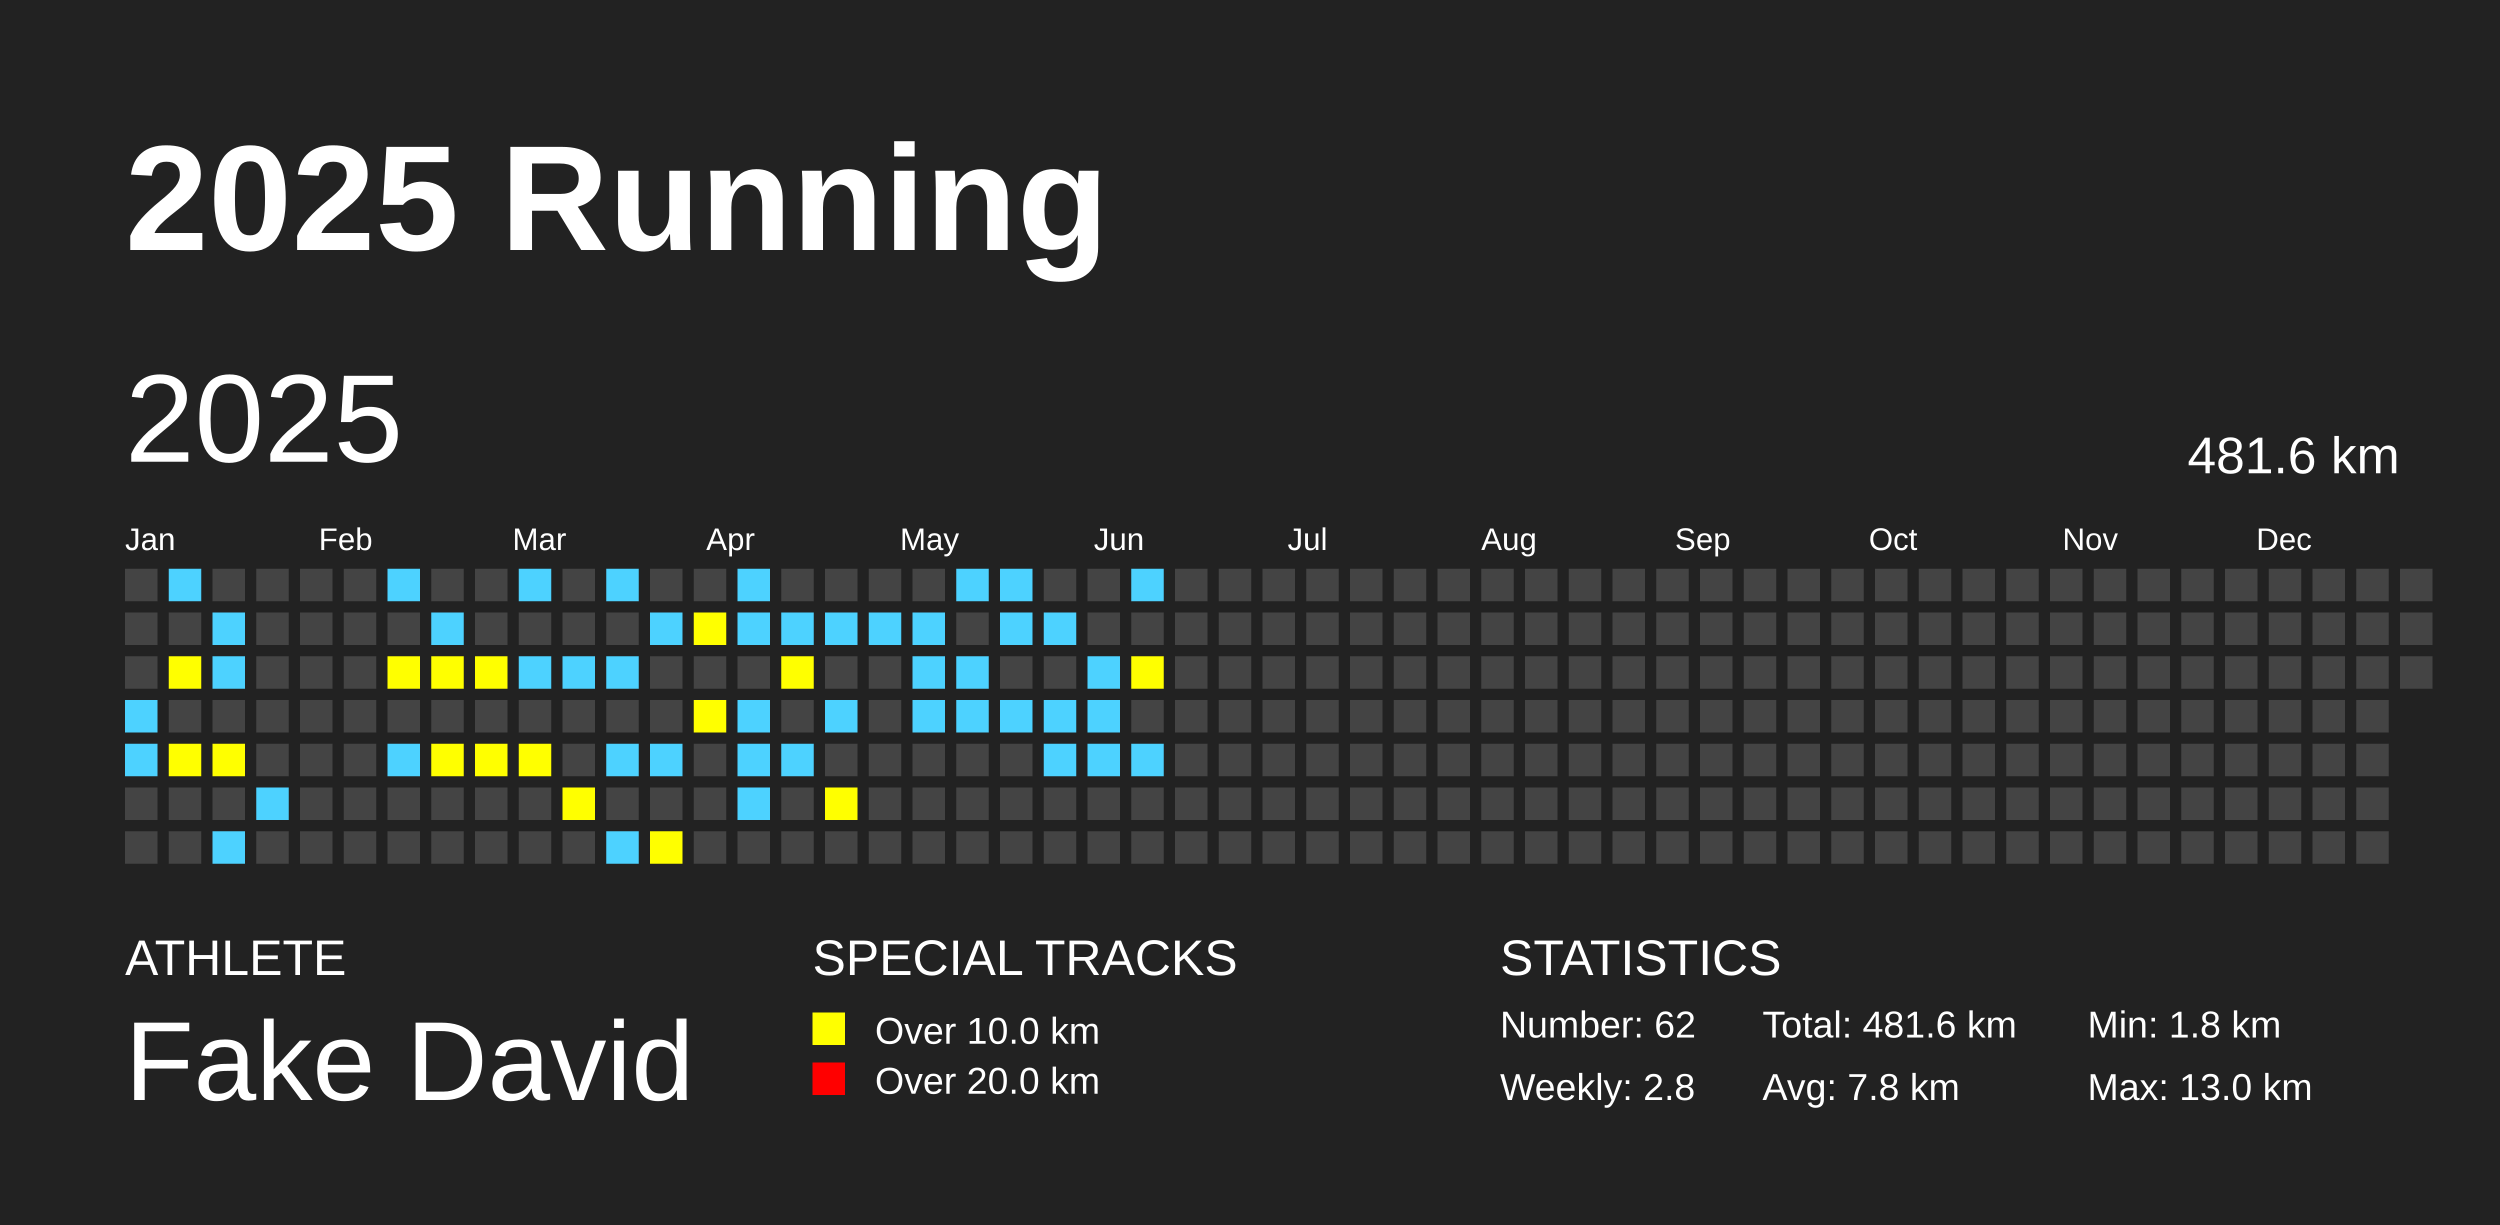
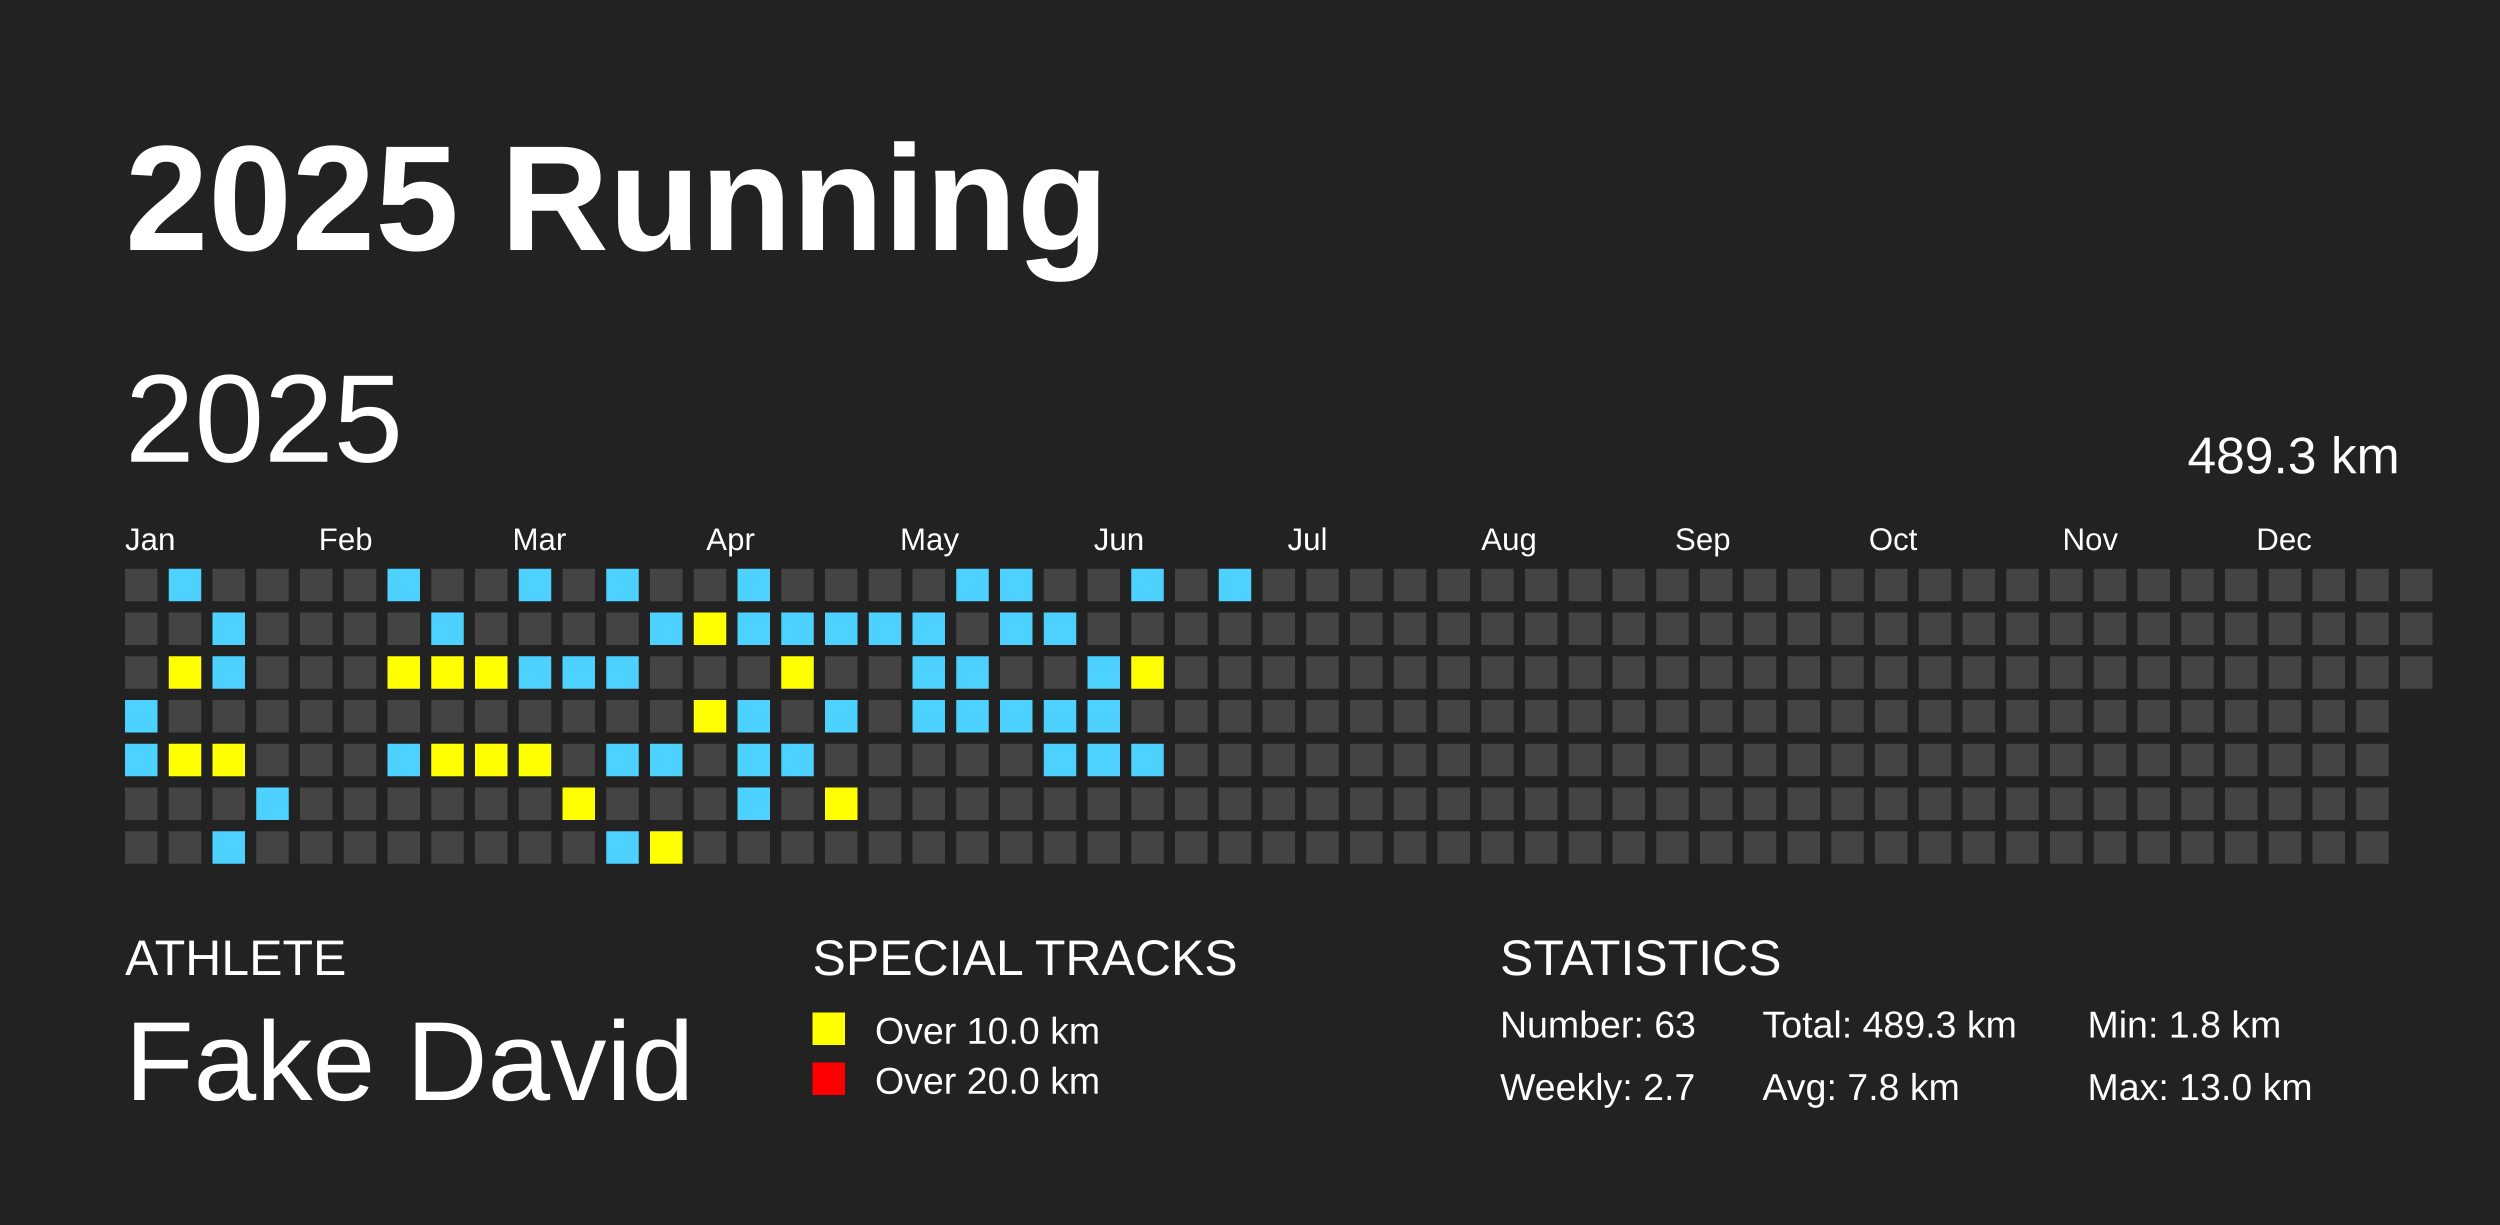
<svg xmlns="http://www.w3.org/2000/svg" baseProfile="full" height="98mm" version="1.1" viewBox="0,0,200,98" width="200mm">
  <defs />
  <rect fill="#222222" height="98" width="200" x="0" y="0" />
  <text fill="#FFFFFF" style="font-size:12px; font-family:Arial; font-weight:bold;" x="10" y="20">2025 Running</text>
  <text fill="#FFFFFF" style="font-size:4px; font-family:Arial" x="10" y="78">ATHLETE</text>
  <text fill="#FFFFFF" style="font-size:9px; font-family:Arial" x="10" y="88">Fake David</text>
  <text fill="#FFFFFF" style="font-size:4px; font-family:Arial" x="65" y="78">SPECIAL TRACKS</text>
  <rect fill="yellow" height="2.6" width="2.6" x="65" y="81" />
  <text fill="#FFFFFF" style="font-size:3px; font-family:Arial" x="70" y="83.5">Over 10.0 km</text>
  <rect fill="red" height="2.6" width="2.6" x="65" y="85" />
  <text fill="#FFFFFF" style="font-size:3px; font-family:Arial" x="70" y="87.5">Over 20.0 km</text>
  <text fill="#FFFFFF" style="font-size:4px; font-family:Arial" x="120" y="78">STATISTICS</text>
-   <text fill="#FFFFFF" style="font-size:3px; font-family:Arial" x="120" y="83">Number: 62</text>
-   <text fill="#FFFFFF" style="font-size:3px; font-family:Arial" x="120" y="88">Weekly: 2.8</text>
-   <text fill="#FFFFFF" style="font-size:3px; font-family:Arial" x="141" y="83">Total: 481.6 km</text>
+   <text fill="#FFFFFF" style="font-size:3px; font-family:Arial" x="120" y="83">Number: 63</text>
+   <text fill="#FFFFFF" style="font-size:3px; font-family:Arial" x="120" y="88">Weekly: 2.7</text>
+   <text fill="#FFFFFF" style="font-size:3px; font-family:Arial" x="141" y="83">Total: 489.3 km</text>
  <text fill="#FFFFFF" style="font-size:3px; font-family:Arial" x="141" y="88">Avg: 7.8 km</text>
  <text fill="#FFFFFF" style="font-size:3px; font-family:Arial" x="167" y="83">Min: 1.8 km</text>
  <text fill="#FFFFFF" style="font-size:3px; font-family:Arial" x="167" y="88">Max: 13.0 km</text>
  <text dominant-baseline="hanging" fill="#FFFFFF" style="font-size:10.0px; font-family:Arial;" x="10" y="30">2025</text>
-   <text dominant-baseline="hanging" fill="#FFFFFF" style="font-size:4.125px; font-family:Arial;" x="175" y="35">481.6 km</text>
+   <text dominant-baseline="hanging" fill="#FFFFFF" style="font-size:4.125px; font-family:Arial;" x="175" y="35">489.3 km</text>
  <text fill="#FFFFFF" style="font-size:2.5px; font-family:Arial" x="10.0" y="44">Jan</text>
  <text fill="#FFFFFF" style="font-size:2.5px; font-family:Arial" x="25.5" y="44">Feb</text>
  <text fill="#FFFFFF" style="font-size:2.5px; font-family:Arial" x="41.0" y="44">Mar</text>
  <text fill="#FFFFFF" style="font-size:2.5px; font-family:Arial" x="56.5" y="44">Apr</text>
  <text fill="#FFFFFF" style="font-size:2.5px; font-family:Arial" x="72.0" y="44">May</text>
  <text fill="#FFFFFF" style="font-size:2.5px; font-family:Arial" x="87.5" y="44">Jun</text>
  <text fill="#FFFFFF" style="font-size:2.5px; font-family:Arial" x="103.0" y="44">Jul</text>
  <text fill="#FFFFFF" style="font-size:2.5px; font-family:Arial" x="118.5" y="44">Aug</text>
  <text fill="#FFFFFF" style="font-size:2.5px; font-family:Arial" x="134.0" y="44">Sep</text>
  <text fill="#FFFFFF" style="font-size:2.5px; font-family:Arial" x="149.5" y="44">Oct</text>
  <text fill="#FFFFFF" style="font-size:2.5px; font-family:Arial" x="165.0" y="44">Nov</text>
  <text fill="#FFFFFF" style="font-size:2.5px; font-family:Arial" x="180.5" y="44">Dec</text>
  <rect fill="#444444" height="2.6" width="2.6" x="10.0" y="45.5" />
  <rect fill="#444444" height="2.6" width="2.6" x="10.0" y="49.0" />
  <rect fill="#444444" height="2.6" width="2.6" x="10.0" y="52.5" />
  <rect fill="#4DD2FF" height="2.6" width="2.6" x="10.0" y="56.0" />
  <rect fill="#4DD2FF" height="2.6" width="2.6" x="10.0" y="59.5" />
  <rect fill="#444444" height="2.6" width="2.6" x="10.0" y="63.0" />
  <rect fill="#444444" height="2.6" width="2.6" x="10.0" y="66.5" />
  <rect fill="#4DD2FF" height="2.6" width="2.6" x="13.5" y="45.5" />
  <rect fill="#444444" height="2.6" width="2.6" x="13.5" y="49.0" />
  <rect fill="yellow" height="2.6" width="2.6" x="13.5" y="52.5" />
  <rect fill="#444444" height="2.6" width="2.6" x="13.5" y="56.0" />
  <rect fill="yellow" height="2.6" width="2.6" x="13.5" y="59.5" />
  <rect fill="#444444" height="2.6" width="2.6" x="13.5" y="63.0" />
  <rect fill="#444444" height="2.6" width="2.6" x="13.5" y="66.5" />
  <rect fill="#444444" height="2.6" width="2.6" x="17.0" y="45.5" />
  <rect fill="#4DD2FF" height="2.6" width="2.6" x="17.0" y="49.0" />
  <rect fill="#4DD2FF" height="2.6" width="2.6" x="17.0" y="52.5" />
  <rect fill="#444444" height="2.6" width="2.6" x="17.0" y="56.0" />
  <rect fill="yellow" height="2.6" width="2.6" x="17.0" y="59.5" />
  <rect fill="#444444" height="2.6" width="2.6" x="17.0" y="63.0" />
  <rect fill="#4DD2FF" height="2.6" width="2.6" x="17.0" y="66.5" />
  <rect fill="#444444" height="2.6" width="2.6" x="20.5" y="45.5" />
  <rect fill="#444444" height="2.6" width="2.6" x="20.5" y="49.0" />
  <rect fill="#444444" height="2.6" width="2.6" x="20.5" y="52.5" />
  <rect fill="#444444" height="2.6" width="2.6" x="20.5" y="56.0" />
  <rect fill="#444444" height="2.6" width="2.6" x="20.5" y="59.5" />
  <rect fill="#4DD2FF" height="2.6" width="2.6" x="20.5" y="63.0" />
  <rect fill="#444444" height="2.6" width="2.6" x="20.5" y="66.5" />
  <rect fill="#444444" height="2.6" width="2.6" x="24.0" y="45.5" />
  <rect fill="#444444" height="2.6" width="2.6" x="24.0" y="49.0" />
  <rect fill="#444444" height="2.6" width="2.6" x="24.0" y="52.5" />
  <rect fill="#444444" height="2.6" width="2.6" x="24.0" y="56.0" />
  <rect fill="#444444" height="2.6" width="2.6" x="24.0" y="59.5" />
  <rect fill="#444444" height="2.6" width="2.6" x="24.0" y="63.0" />
  <rect fill="#444444" height="2.6" width="2.6" x="24.0" y="66.5" />
  <rect fill="#444444" height="2.6" width="2.6" x="27.5" y="45.5" />
  <rect fill="#444444" height="2.6" width="2.6" x="27.5" y="49.0" />
  <rect fill="#444444" height="2.6" width="2.6" x="27.5" y="52.5" />
  <rect fill="#444444" height="2.6" width="2.6" x="27.5" y="56.0" />
  <rect fill="#444444" height="2.6" width="2.6" x="27.5" y="59.5" />
  <rect fill="#444444" height="2.6" width="2.6" x="27.5" y="63.0" />
  <rect fill="#444444" height="2.6" width="2.6" x="27.5" y="66.5" />
  <rect fill="#4DD2FF" height="2.6" width="2.6" x="31.0" y="45.5" />
  <rect fill="#444444" height="2.6" width="2.6" x="31.0" y="49.0" />
  <rect fill="yellow" height="2.6" width="2.6" x="31.0" y="52.5" />
  <rect fill="#444444" height="2.6" width="2.6" x="31.0" y="56.0" />
  <rect fill="#4DD2FF" height="2.6" width="2.6" x="31.0" y="59.5" />
  <rect fill="#444444" height="2.6" width="2.6" x="31.0" y="63.0" />
  <rect fill="#444444" height="2.6" width="2.6" x="31.0" y="66.5" />
  <rect fill="#444444" height="2.6" width="2.6" x="34.5" y="45.5" />
  <rect fill="#4DD2FF" height="2.6" width="2.6" x="34.5" y="49.0" />
  <rect fill="yellow" height="2.6" width="2.6" x="34.5" y="52.5" />
  <rect fill="#444444" height="2.6" width="2.6" x="34.5" y="56.0" />
  <rect fill="yellow" height="2.6" width="2.6" x="34.5" y="59.5" />
  <rect fill="#444444" height="2.6" width="2.6" x="34.5" y="63.0" />
  <rect fill="#444444" height="2.6" width="2.6" x="34.5" y="66.5" />
  <rect fill="#444444" height="2.6" width="2.6" x="38.0" y="45.5" />
  <rect fill="#444444" height="2.6" width="2.6" x="38.0" y="49.0" />
  <rect fill="yellow" height="2.6" width="2.6" x="38.0" y="52.5" />
  <rect fill="#444444" height="2.6" width="2.6" x="38.0" y="56.0" />
  <rect fill="yellow" height="2.6" width="2.6" x="38.0" y="59.5" />
  <rect fill="#444444" height="2.6" width="2.6" x="38.0" y="63.0" />
  <rect fill="#444444" height="2.6" width="2.6" x="38.0" y="66.5" />
  <rect fill="#4DD2FF" height="2.6" width="2.6" x="41.5" y="45.5" />
  <rect fill="#444444" height="2.6" width="2.6" x="41.5" y="49.0" />
  <rect fill="#4DD2FF" height="2.6" width="2.6" x="41.5" y="52.5" />
  <rect fill="#444444" height="2.6" width="2.6" x="41.5" y="56.0" />
  <rect fill="yellow" height="2.6" width="2.6" x="41.5" y="59.5" />
  <rect fill="#444444" height="2.6" width="2.6" x="41.5" y="63.0" />
  <rect fill="#444444" height="2.6" width="2.6" x="41.5" y="66.5" />
  <rect fill="#444444" height="2.6" width="2.6" x="45.0" y="45.5" />
  <rect fill="#444444" height="2.6" width="2.6" x="45.0" y="49.0" />
  <rect fill="#4DD2FF" height="2.6" width="2.6" x="45.0" y="52.5" />
  <rect fill="#444444" height="2.6" width="2.6" x="45.0" y="56.0" />
  <rect fill="#444444" height="2.6" width="2.6" x="45.0" y="59.5" />
  <rect fill="yellow" height="2.6" width="2.6" x="45.0" y="63.0" />
  <rect fill="#444444" height="2.6" width="2.6" x="45.0" y="66.5" />
  <rect fill="#4DD2FF" height="2.6" width="2.6" x="48.5" y="45.5" />
  <rect fill="#444444" height="2.6" width="2.6" x="48.5" y="49.0" />
  <rect fill="#4DD2FF" height="2.6" width="2.6" x="48.5" y="52.5" />
  <rect fill="#444444" height="2.6" width="2.6" x="48.5" y="56.0" />
  <rect fill="#4DD2FF" height="2.6" width="2.6" x="48.5" y="59.5" />
  <rect fill="#444444" height="2.6" width="2.6" x="48.5" y="63.0" />
  <rect fill="#4DD2FF" height="2.6" width="2.6" x="48.5" y="66.5" />
  <rect fill="#444444" height="2.6" width="2.6" x="52.0" y="45.5" />
  <rect fill="#4DD2FF" height="2.6" width="2.6" x="52.0" y="49.0" />
  <rect fill="#444444" height="2.6" width="2.6" x="52.0" y="52.5" />
  <rect fill="#444444" height="2.6" width="2.6" x="52.0" y="56.0" />
  <rect fill="#4DD2FF" height="2.6" width="2.6" x="52.0" y="59.5" />
  <rect fill="#444444" height="2.6" width="2.6" x="52.0" y="63.0" />
  <rect fill="yellow" height="2.6" width="2.6" x="52.0" y="66.5" />
  <rect fill="#444444" height="2.6" width="2.6" x="55.5" y="45.5" />
  <rect fill="yellow" height="2.6" width="2.6" x="55.5" y="49.0" />
  <rect fill="#444444" height="2.6" width="2.6" x="55.5" y="52.5" />
  <rect fill="yellow" height="2.6" width="2.6" x="55.5" y="56.0" />
  <rect fill="#444444" height="2.6" width="2.6" x="55.5" y="59.5" />
  <rect fill="#444444" height="2.6" width="2.6" x="55.5" y="63.0" />
  <rect fill="#444444" height="2.6" width="2.6" x="55.5" y="66.5" />
  <rect fill="#4DD2FF" height="2.6" width="2.6" x="59.0" y="45.5" />
  <rect fill="#4DD2FF" height="2.6" width="2.6" x="59.0" y="49.0" />
  <rect fill="#444444" height="2.6" width="2.6" x="59.0" y="52.5" />
  <rect fill="#4DD2FF" height="2.6" width="2.6" x="59.0" y="56.0" />
  <rect fill="#4DD2FF" height="2.6" width="2.6" x="59.0" y="59.5" />
  <rect fill="#4DD2FF" height="2.6" width="2.6" x="59.0" y="63.0" />
  <rect fill="#444444" height="2.6" width="2.6" x="59.0" y="66.5" />
  <rect fill="#444444" height="2.6" width="2.6" x="62.5" y="45.5" />
  <rect fill="#4DD2FF" height="2.6" width="2.6" x="62.5" y="49.0" />
  <rect fill="yellow" height="2.6" width="2.6" x="62.5" y="52.5" />
  <rect fill="#444444" height="2.6" width="2.6" x="62.5" y="56.0" />
  <rect fill="#4DD2FF" height="2.6" width="2.6" x="62.5" y="59.5" />
  <rect fill="#444444" height="2.6" width="2.6" x="62.5" y="63.0" />
  <rect fill="#444444" height="2.6" width="2.6" x="62.5" y="66.5" />
  <rect fill="#444444" height="2.6" width="2.6" x="66.0" y="45.5" />
  <rect fill="#4DD2FF" height="2.6" width="2.6" x="66.0" y="49.0" />
  <rect fill="#444444" height="2.6" width="2.6" x="66.0" y="52.5" />
  <rect fill="#4DD2FF" height="2.6" width="2.6" x="66.0" y="56.0" />
  <rect fill="#444444" height="2.6" width="2.6" x="66.0" y="59.5" />
  <rect fill="yellow" height="2.6" width="2.6" x="66.0" y="63.0" />
  <rect fill="#444444" height="2.6" width="2.6" x="66.0" y="66.5" />
  <rect fill="#444444" height="2.6" width="2.6" x="69.5" y="45.5" />
  <rect fill="#4DD2FF" height="2.6" width="2.6" x="69.5" y="49.0" />
  <rect fill="#444444" height="2.6" width="2.6" x="69.5" y="52.5" />
  <rect fill="#444444" height="2.6" width="2.6" x="69.5" y="56.0" />
  <rect fill="#444444" height="2.6" width="2.6" x="69.5" y="59.5" />
  <rect fill="#444444" height="2.6" width="2.6" x="69.5" y="63.0" />
  <rect fill="#444444" height="2.6" width="2.6" x="69.5" y="66.5" />
  <rect fill="#444444" height="2.6" width="2.6" x="73.0" y="45.5" />
  <rect fill="#4DD2FF" height="2.6" width="2.6" x="73.0" y="49.0" />
  <rect fill="#4DD2FF" height="2.6" width="2.6" x="73.0" y="52.5" />
  <rect fill="#4DD2FF" height="2.6" width="2.6" x="73.0" y="56.0" />
  <rect fill="#444444" height="2.6" width="2.6" x="73.0" y="59.5" />
  <rect fill="#444444" height="2.6" width="2.6" x="73.0" y="63.0" />
  <rect fill="#444444" height="2.6" width="2.6" x="73.0" y="66.5" />
  <rect fill="#4DD2FF" height="2.6" width="2.6" x="76.5" y="45.5" />
  <rect fill="#444444" height="2.6" width="2.6" x="76.5" y="49.0" />
  <rect fill="#4DD2FF" height="2.6" width="2.6" x="76.5" y="52.5" />
  <rect fill="#4DD2FF" height="2.6" width="2.6" x="76.5" y="56.0" />
  <rect fill="#444444" height="2.6" width="2.6" x="76.5" y="59.5" />
  <rect fill="#444444" height="2.6" width="2.6" x="76.5" y="63.0" />
  <rect fill="#444444" height="2.6" width="2.6" x="76.5" y="66.5" />
  <rect fill="#4DD2FF" height="2.6" width="2.6" x="80.0" y="45.5" />
  <rect fill="#4DD2FF" height="2.6" width="2.6" x="80.0" y="49.0" />
  <rect fill="#444444" height="2.6" width="2.6" x="80.0" y="52.5" />
  <rect fill="#4DD2FF" height="2.6" width="2.6" x="80.0" y="56.0" />
  <rect fill="#444444" height="2.6" width="2.6" x="80.0" y="59.5" />
  <rect fill="#444444" height="2.6" width="2.6" x="80.0" y="63.0" />
  <rect fill="#444444" height="2.6" width="2.6" x="80.0" y="66.5" />
  <rect fill="#444444" height="2.6" width="2.6" x="83.5" y="45.5" />
  <rect fill="#4DD2FF" height="2.6" width="2.6" x="83.5" y="49.0" />
  <rect fill="#444444" height="2.6" width="2.6" x="83.5" y="52.5" />
  <rect fill="#4DD2FF" height="2.6" width="2.6" x="83.5" y="56.0" />
  <rect fill="#4DD2FF" height="2.6" width="2.6" x="83.5" y="59.5" />
  <rect fill="#444444" height="2.6" width="2.6" x="83.5" y="63.0" />
  <rect fill="#444444" height="2.6" width="2.6" x="83.5" y="66.5" />
  <rect fill="#444444" height="2.6" width="2.6" x="87.0" y="45.5" />
  <rect fill="#444444" height="2.6" width="2.6" x="87.0" y="49.0" />
  <rect fill="#4DD2FF" height="2.6" width="2.6" x="87.0" y="52.5" />
  <rect fill="#4DD2FF" height="2.6" width="2.6" x="87.0" y="56.0" />
  <rect fill="#4DD2FF" height="2.6" width="2.6" x="87.0" y="59.5" />
  <rect fill="#444444" height="2.6" width="2.6" x="87.0" y="63.0" />
  <rect fill="#444444" height="2.6" width="2.6" x="87.0" y="66.5" />
  <rect fill="#4DD2FF" height="2.6" width="2.6" x="90.5" y="45.5" />
  <rect fill="#444444" height="2.6" width="2.6" x="90.5" y="49.0" />
  <rect fill="yellow" height="2.6" width="2.6" x="90.5" y="52.5" />
  <rect fill="#444444" height="2.6" width="2.6" x="90.5" y="56.0" />
  <rect fill="#4DD2FF" height="2.6" width="2.6" x="90.5" y="59.5" />
  <rect fill="#444444" height="2.6" width="2.6" x="90.5" y="63.0" />
  <rect fill="#444444" height="2.6" width="2.6" x="90.5" y="66.5" />
  <rect fill="#444444" height="2.6" width="2.6" x="94.0" y="45.5" />
  <rect fill="#444444" height="2.6" width="2.6" x="94.0" y="49.0" />
  <rect fill="#444444" height="2.6" width="2.6" x="94.0" y="52.5" />
  <rect fill="#444444" height="2.6" width="2.6" x="94.0" y="56.0" />
  <rect fill="#444444" height="2.6" width="2.6" x="94.0" y="59.5" />
  <rect fill="#444444" height="2.6" width="2.6" x="94.0" y="63.0" />
  <rect fill="#444444" height="2.6" width="2.6" x="94.0" y="66.5" />
-   <rect fill="#444444" height="2.6" width="2.6" x="97.5" y="45.5" />
+   <rect fill="#4DD2FF" height="2.6" width="2.6" x="97.5" y="45.5" />
  <rect fill="#444444" height="2.6" width="2.6" x="97.5" y="49.0" />
  <rect fill="#444444" height="2.6" width="2.6" x="97.5" y="52.5" />
  <rect fill="#444444" height="2.6" width="2.6" x="97.5" y="56.0" />
  <rect fill="#444444" height="2.6" width="2.6" x="97.5" y="59.5" />
  <rect fill="#444444" height="2.6" width="2.6" x="97.5" y="63.0" />
  <rect fill="#444444" height="2.6" width="2.6" x="97.5" y="66.5" />
  <rect fill="#444444" height="2.6" width="2.6" x="101.0" y="45.5" />
  <rect fill="#444444" height="2.6" width="2.6" x="101.0" y="49.0" />
  <rect fill="#444444" height="2.6" width="2.6" x="101.0" y="52.5" />
  <rect fill="#444444" height="2.6" width="2.6" x="101.0" y="56.0" />
  <rect fill="#444444" height="2.6" width="2.6" x="101.0" y="59.5" />
  <rect fill="#444444" height="2.6" width="2.6" x="101.0" y="63.0" />
  <rect fill="#444444" height="2.6" width="2.6" x="101.0" y="66.5" />
  <rect fill="#444444" height="2.6" width="2.6" x="104.5" y="45.5" />
  <rect fill="#444444" height="2.6" width="2.6" x="104.5" y="49.0" />
  <rect fill="#444444" height="2.6" width="2.6" x="104.5" y="52.5" />
  <rect fill="#444444" height="2.6" width="2.6" x="104.5" y="56.0" />
  <rect fill="#444444" height="2.6" width="2.6" x="104.5" y="59.5" />
  <rect fill="#444444" height="2.6" width="2.6" x="104.5" y="63.0" />
  <rect fill="#444444" height="2.6" width="2.6" x="104.5" y="66.5" />
  <rect fill="#444444" height="2.6" width="2.6" x="108.0" y="45.5" />
  <rect fill="#444444" height="2.6" width="2.6" x="108.0" y="49.0" />
  <rect fill="#444444" height="2.6" width="2.6" x="108.0" y="52.5" />
  <rect fill="#444444" height="2.6" width="2.6" x="108.0" y="56.0" />
  <rect fill="#444444" height="2.6" width="2.6" x="108.0" y="59.5" />
  <rect fill="#444444" height="2.6" width="2.6" x="108.0" y="63.0" />
  <rect fill="#444444" height="2.6" width="2.6" x="108.0" y="66.5" />
  <rect fill="#444444" height="2.6" width="2.6" x="111.5" y="45.5" />
  <rect fill="#444444" height="2.6" width="2.6" x="111.5" y="49.0" />
  <rect fill="#444444" height="2.6" width="2.6" x="111.5" y="52.5" />
  <rect fill="#444444" height="2.6" width="2.6" x="111.5" y="56.0" />
  <rect fill="#444444" height="2.6" width="2.6" x="111.5" y="59.5" />
  <rect fill="#444444" height="2.6" width="2.6" x="111.5" y="63.0" />
  <rect fill="#444444" height="2.6" width="2.6" x="111.5" y="66.5" />
  <rect fill="#444444" height="2.6" width="2.6" x="115.0" y="45.5" />
  <rect fill="#444444" height="2.6" width="2.6" x="115.0" y="49.0" />
  <rect fill="#444444" height="2.6" width="2.6" x="115.0" y="52.5" />
  <rect fill="#444444" height="2.6" width="2.6" x="115.0" y="56.0" />
  <rect fill="#444444" height="2.6" width="2.6" x="115.0" y="59.5" />
  <rect fill="#444444" height="2.6" width="2.6" x="115.0" y="63.0" />
  <rect fill="#444444" height="2.6" width="2.6" x="115.0" y="66.5" />
  <rect fill="#444444" height="2.6" width="2.6" x="118.5" y="45.5" />
  <rect fill="#444444" height="2.6" width="2.6" x="118.5" y="49.0" />
  <rect fill="#444444" height="2.6" width="2.6" x="118.5" y="52.5" />
  <rect fill="#444444" height="2.6" width="2.6" x="118.5" y="56.0" />
  <rect fill="#444444" height="2.6" width="2.6" x="118.5" y="59.5" />
  <rect fill="#444444" height="2.6" width="2.6" x="118.5" y="63.0" />
  <rect fill="#444444" height="2.6" width="2.6" x="118.5" y="66.5" />
  <rect fill="#444444" height="2.6" width="2.6" x="122.0" y="45.5" />
  <rect fill="#444444" height="2.6" width="2.6" x="122.0" y="49.0" />
  <rect fill="#444444" height="2.6" width="2.6" x="122.0" y="52.5" />
  <rect fill="#444444" height="2.6" width="2.6" x="122.0" y="56.0" />
  <rect fill="#444444" height="2.6" width="2.6" x="122.0" y="59.5" />
  <rect fill="#444444" height="2.6" width="2.6" x="122.0" y="63.0" />
  <rect fill="#444444" height="2.6" width="2.6" x="122.0" y="66.5" />
  <rect fill="#444444" height="2.6" width="2.6" x="125.5" y="45.5" />
  <rect fill="#444444" height="2.6" width="2.6" x="125.5" y="49.0" />
  <rect fill="#444444" height="2.6" width="2.6" x="125.5" y="52.5" />
  <rect fill="#444444" height="2.6" width="2.6" x="125.5" y="56.0" />
  <rect fill="#444444" height="2.6" width="2.6" x="125.5" y="59.5" />
  <rect fill="#444444" height="2.6" width="2.6" x="125.5" y="63.0" />
  <rect fill="#444444" height="2.6" width="2.6" x="125.5" y="66.5" />
  <rect fill="#444444" height="2.6" width="2.6" x="129.0" y="45.5" />
  <rect fill="#444444" height="2.6" width="2.6" x="129.0" y="49.0" />
  <rect fill="#444444" height="2.6" width="2.6" x="129.0" y="52.5" />
  <rect fill="#444444" height="2.6" width="2.6" x="129.0" y="56.0" />
  <rect fill="#444444" height="2.6" width="2.6" x="129.0" y="59.5" />
  <rect fill="#444444" height="2.6" width="2.6" x="129.0" y="63.0" />
  <rect fill="#444444" height="2.6" width="2.6" x="129.0" y="66.5" />
  <rect fill="#444444" height="2.6" width="2.6" x="132.5" y="45.5" />
  <rect fill="#444444" height="2.6" width="2.6" x="132.5" y="49.0" />
  <rect fill="#444444" height="2.6" width="2.6" x="132.5" y="52.5" />
  <rect fill="#444444" height="2.6" width="2.6" x="132.5" y="56.0" />
  <rect fill="#444444" height="2.6" width="2.6" x="132.5" y="59.5" />
  <rect fill="#444444" height="2.6" width="2.6" x="132.5" y="63.0" />
  <rect fill="#444444" height="2.6" width="2.6" x="132.5" y="66.5" />
  <rect fill="#444444" height="2.6" width="2.6" x="136.0" y="45.5" />
  <rect fill="#444444" height="2.6" width="2.6" x="136.0" y="49.0" />
  <rect fill="#444444" height="2.6" width="2.6" x="136.0" y="52.5" />
  <rect fill="#444444" height="2.6" width="2.6" x="136.0" y="56.0" />
  <rect fill="#444444" height="2.6" width="2.6" x="136.0" y="59.5" />
  <rect fill="#444444" height="2.6" width="2.6" x="136.0" y="63.0" />
  <rect fill="#444444" height="2.6" width="2.6" x="136.0" y="66.5" />
  <rect fill="#444444" height="2.6" width="2.6" x="139.5" y="45.5" />
  <rect fill="#444444" height="2.6" width="2.6" x="139.5" y="49.0" />
  <rect fill="#444444" height="2.6" width="2.6" x="139.5" y="52.5" />
  <rect fill="#444444" height="2.6" width="2.6" x="139.5" y="56.0" />
  <rect fill="#444444" height="2.6" width="2.6" x="139.5" y="59.5" />
  <rect fill="#444444" height="2.6" width="2.6" x="139.5" y="63.0" />
  <rect fill="#444444" height="2.6" width="2.6" x="139.5" y="66.5" />
  <rect fill="#444444" height="2.6" width="2.6" x="143.0" y="45.5" />
  <rect fill="#444444" height="2.6" width="2.6" x="143.0" y="49.0" />
  <rect fill="#444444" height="2.6" width="2.6" x="143.0" y="52.5" />
  <rect fill="#444444" height="2.6" width="2.6" x="143.0" y="56.0" />
  <rect fill="#444444" height="2.6" width="2.6" x="143.0" y="59.5" />
  <rect fill="#444444" height="2.6" width="2.6" x="143.0" y="63.0" />
  <rect fill="#444444" height="2.6" width="2.6" x="143.0" y="66.5" />
  <rect fill="#444444" height="2.6" width="2.6" x="146.5" y="45.5" />
  <rect fill="#444444" height="2.6" width="2.6" x="146.5" y="49.0" />
  <rect fill="#444444" height="2.6" width="2.6" x="146.5" y="52.5" />
  <rect fill="#444444" height="2.6" width="2.6" x="146.5" y="56.0" />
  <rect fill="#444444" height="2.6" width="2.6" x="146.5" y="59.5" />
  <rect fill="#444444" height="2.6" width="2.6" x="146.5" y="63.0" />
  <rect fill="#444444" height="2.6" width="2.6" x="146.5" y="66.5" />
  <rect fill="#444444" height="2.6" width="2.6" x="150.0" y="45.5" />
  <rect fill="#444444" height="2.6" width="2.6" x="150.0" y="49.0" />
  <rect fill="#444444" height="2.6" width="2.6" x="150.0" y="52.5" />
  <rect fill="#444444" height="2.6" width="2.6" x="150.0" y="56.0" />
  <rect fill="#444444" height="2.6" width="2.6" x="150.0" y="59.5" />
  <rect fill="#444444" height="2.6" width="2.6" x="150.0" y="63.0" />
  <rect fill="#444444" height="2.6" width="2.6" x="150.0" y="66.5" />
  <rect fill="#444444" height="2.6" width="2.6" x="153.5" y="45.5" />
  <rect fill="#444444" height="2.6" width="2.6" x="153.5" y="49.0" />
  <rect fill="#444444" height="2.6" width="2.6" x="153.5" y="52.5" />
  <rect fill="#444444" height="2.6" width="2.6" x="153.5" y="56.0" />
  <rect fill="#444444" height="2.6" width="2.6" x="153.5" y="59.5" />
  <rect fill="#444444" height="2.6" width="2.6" x="153.5" y="63.0" />
  <rect fill="#444444" height="2.6" width="2.6" x="153.5" y="66.5" />
  <rect fill="#444444" height="2.6" width="2.6" x="157.0" y="45.5" />
  <rect fill="#444444" height="2.6" width="2.6" x="157.0" y="49.0" />
  <rect fill="#444444" height="2.6" width="2.6" x="157.0" y="52.5" />
  <rect fill="#444444" height="2.6" width="2.6" x="157.0" y="56.0" />
  <rect fill="#444444" height="2.6" width="2.6" x="157.0" y="59.5" />
  <rect fill="#444444" height="2.6" width="2.6" x="157.0" y="63.0" />
  <rect fill="#444444" height="2.6" width="2.6" x="157.0" y="66.5" />
  <rect fill="#444444" height="2.6" width="2.6" x="160.5" y="45.5" />
  <rect fill="#444444" height="2.6" width="2.6" x="160.5" y="49.0" />
  <rect fill="#444444" height="2.6" width="2.6" x="160.5" y="52.5" />
  <rect fill="#444444" height="2.6" width="2.6" x="160.5" y="56.0" />
  <rect fill="#444444" height="2.6" width="2.6" x="160.5" y="59.5" />
  <rect fill="#444444" height="2.6" width="2.6" x="160.5" y="63.0" />
  <rect fill="#444444" height="2.6" width="2.6" x="160.5" y="66.5" />
  <rect fill="#444444" height="2.6" width="2.6" x="164.0" y="45.5" />
  <rect fill="#444444" height="2.6" width="2.6" x="164.0" y="49.0" />
  <rect fill="#444444" height="2.6" width="2.6" x="164.0" y="52.5" />
  <rect fill="#444444" height="2.6" width="2.6" x="164.0" y="56.0" />
  <rect fill="#444444" height="2.6" width="2.6" x="164.0" y="59.5" />
  <rect fill="#444444" height="2.6" width="2.6" x="164.0" y="63.0" />
  <rect fill="#444444" height="2.6" width="2.6" x="164.0" y="66.5" />
  <rect fill="#444444" height="2.6" width="2.6" x="167.5" y="45.5" />
  <rect fill="#444444" height="2.6" width="2.6" x="167.5" y="49.0" />
  <rect fill="#444444" height="2.6" width="2.6" x="167.5" y="52.5" />
  <rect fill="#444444" height="2.6" width="2.6" x="167.5" y="56.0" />
  <rect fill="#444444" height="2.6" width="2.6" x="167.5" y="59.5" />
  <rect fill="#444444" height="2.6" width="2.6" x="167.5" y="63.0" />
  <rect fill="#444444" height="2.6" width="2.6" x="167.5" y="66.5" />
  <rect fill="#444444" height="2.6" width="2.6" x="171.0" y="45.5" />
  <rect fill="#444444" height="2.6" width="2.6" x="171.0" y="49.0" />
  <rect fill="#444444" height="2.6" width="2.6" x="171.0" y="52.5" />
  <rect fill="#444444" height="2.6" width="2.6" x="171.0" y="56.0" />
  <rect fill="#444444" height="2.6" width="2.6" x="171.0" y="59.5" />
  <rect fill="#444444" height="2.6" width="2.6" x="171.0" y="63.0" />
  <rect fill="#444444" height="2.6" width="2.6" x="171.0" y="66.5" />
  <rect fill="#444444" height="2.6" width="2.6" x="174.5" y="45.5" />
  <rect fill="#444444" height="2.6" width="2.6" x="174.5" y="49.0" />
  <rect fill="#444444" height="2.6" width="2.6" x="174.5" y="52.5" />
  <rect fill="#444444" height="2.6" width="2.6" x="174.5" y="56.0" />
  <rect fill="#444444" height="2.6" width="2.6" x="174.5" y="59.5" />
  <rect fill="#444444" height="2.6" width="2.6" x="174.5" y="63.0" />
  <rect fill="#444444" height="2.6" width="2.6" x="174.5" y="66.5" />
  <rect fill="#444444" height="2.6" width="2.6" x="178.0" y="45.5" />
  <rect fill="#444444" height="2.6" width="2.6" x="178.0" y="49.0" />
  <rect fill="#444444" height="2.6" width="2.6" x="178.0" y="52.5" />
  <rect fill="#444444" height="2.6" width="2.6" x="178.0" y="56.0" />
  <rect fill="#444444" height="2.6" width="2.6" x="178.0" y="59.5" />
  <rect fill="#444444" height="2.6" width="2.6" x="178.0" y="63.0" />
  <rect fill="#444444" height="2.6" width="2.6" x="178.0" y="66.5" />
  <rect fill="#444444" height="2.6" width="2.6" x="181.5" y="45.5" />
  <rect fill="#444444" height="2.6" width="2.6" x="181.5" y="49.0" />
  <rect fill="#444444" height="2.6" width="2.6" x="181.5" y="52.5" />
  <rect fill="#444444" height="2.6" width="2.6" x="181.5" y="56.0" />
  <rect fill="#444444" height="2.6" width="2.6" x="181.5" y="59.5" />
  <rect fill="#444444" height="2.6" width="2.6" x="181.5" y="63.0" />
  <rect fill="#444444" height="2.6" width="2.6" x="181.5" y="66.5" />
  <rect fill="#444444" height="2.6" width="2.6" x="185.0" y="45.5" />
  <rect fill="#444444" height="2.6" width="2.6" x="185.0" y="49.0" />
  <rect fill="#444444" height="2.6" width="2.6" x="185.0" y="52.5" />
  <rect fill="#444444" height="2.6" width="2.6" x="185.0" y="56.0" />
  <rect fill="#444444" height="2.6" width="2.6" x="185.0" y="59.5" />
  <rect fill="#444444" height="2.6" width="2.6" x="185.0" y="63.0" />
  <rect fill="#444444" height="2.6" width="2.6" x="185.0" y="66.5" />
  <rect fill="#444444" height="2.6" width="2.6" x="188.5" y="45.5" />
  <rect fill="#444444" height="2.6" width="2.6" x="188.5" y="49.0" />
  <rect fill="#444444" height="2.6" width="2.6" x="188.5" y="52.5" />
  <rect fill="#444444" height="2.6" width="2.6" x="188.5" y="56.0" />
  <rect fill="#444444" height="2.6" width="2.6" x="188.5" y="59.5" />
  <rect fill="#444444" height="2.6" width="2.6" x="188.5" y="63.0" />
  <rect fill="#444444" height="2.6" width="2.6" x="188.5" y="66.5" />
  <rect fill="#444444" height="2.6" width="2.6" x="192.0" y="45.5" />
  <rect fill="#444444" height="2.6" width="2.6" x="192.0" y="49.0" />
  <rect fill="#444444" height="2.6" width="2.6" x="192.0" y="52.5" />
</svg>
